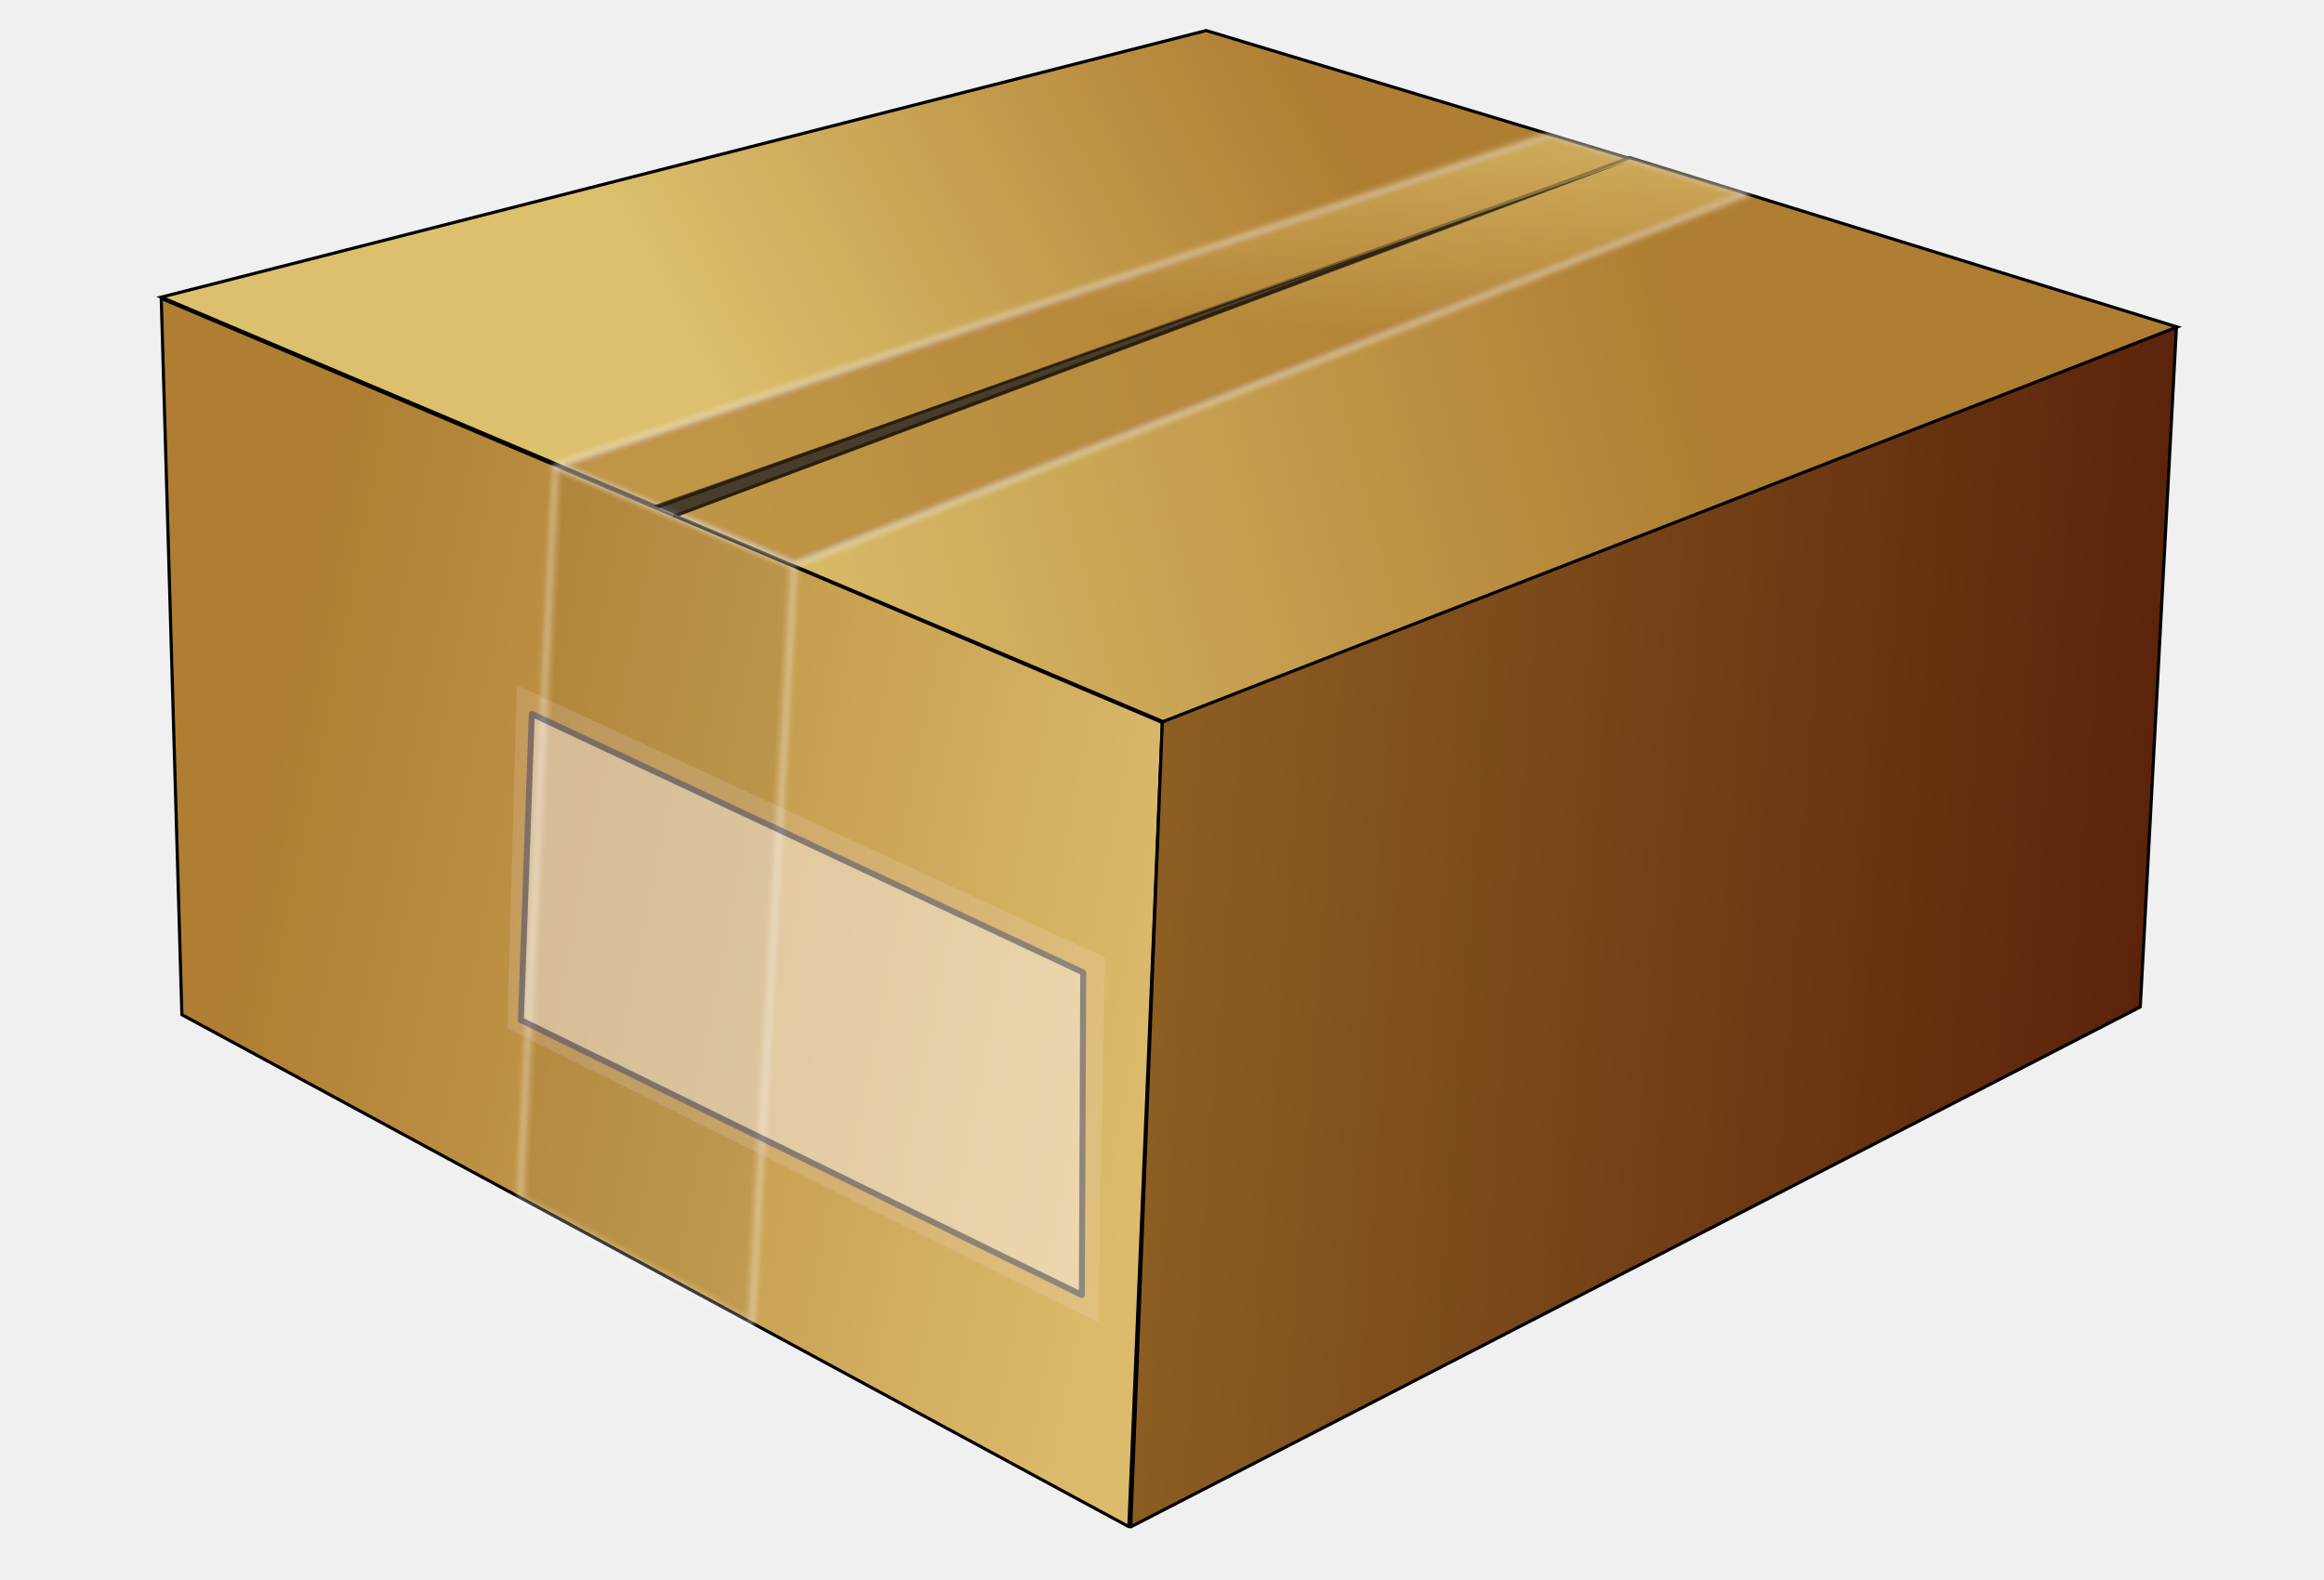
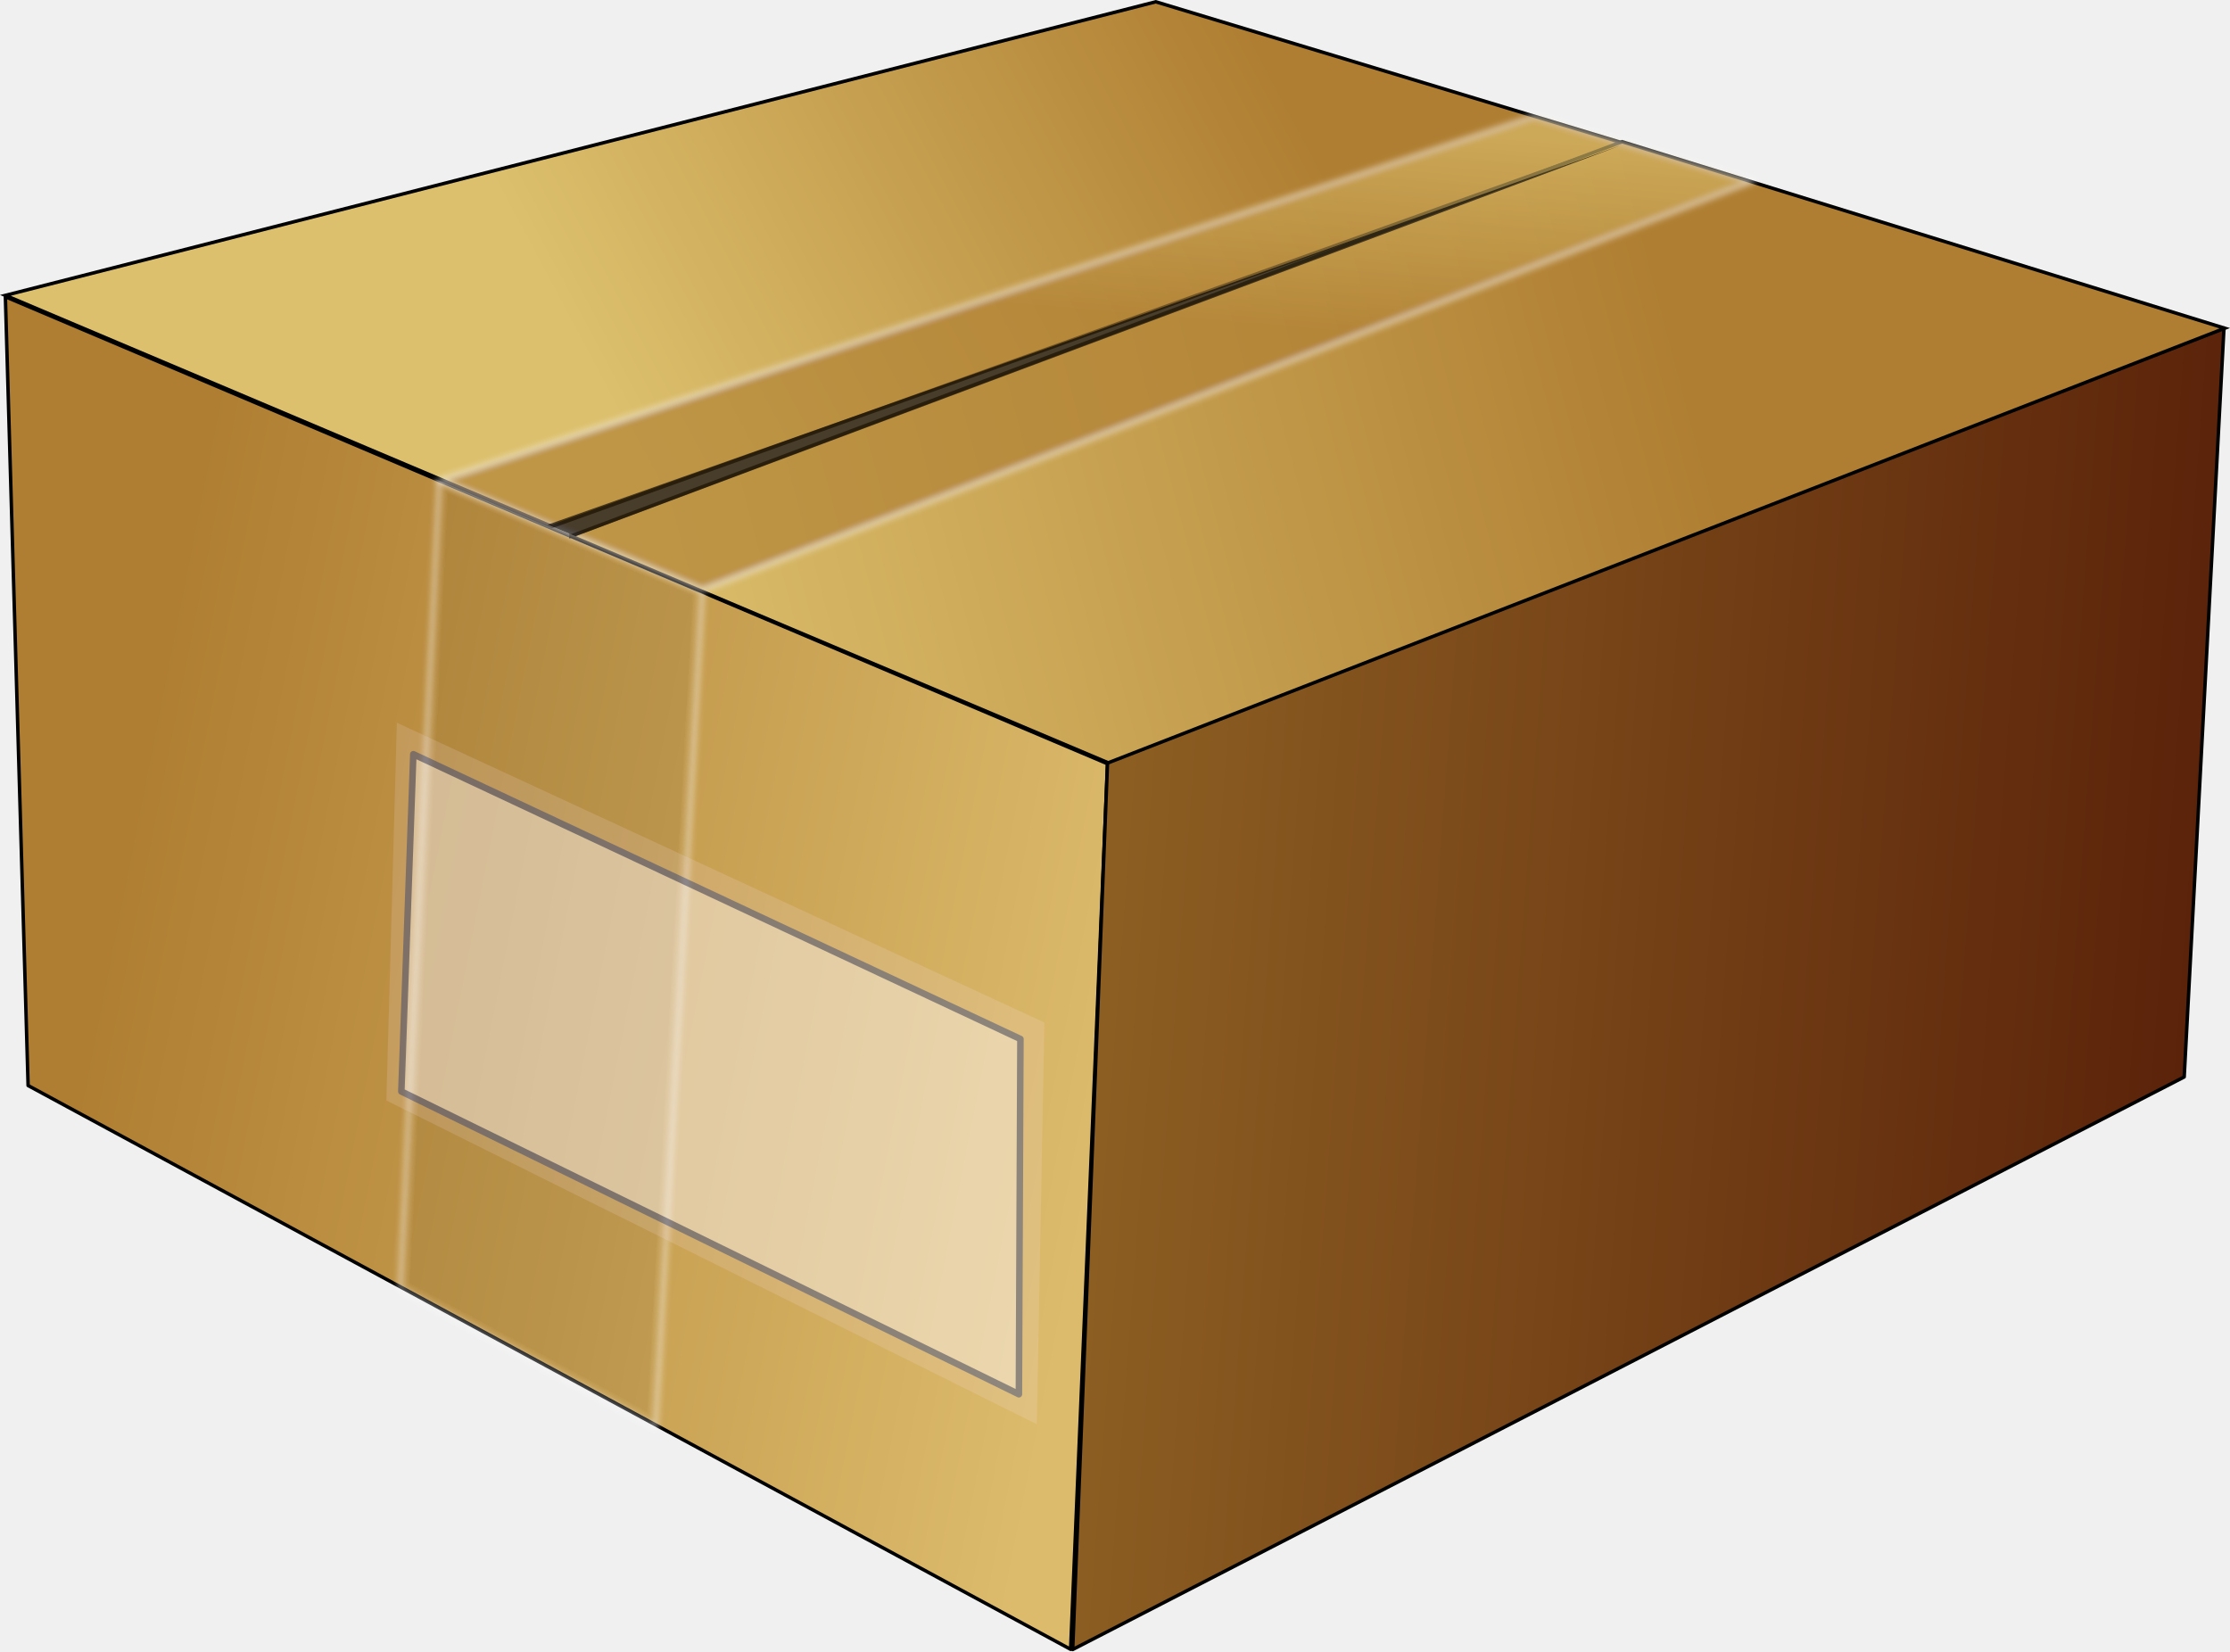
- <svg xmlns="http://www.w3.org/2000/svg" xmlns:xlink="http://www.w3.org/1999/xlink" id="svg2" viewBox="0 0 250 170" version="1.0">
+ <svg xmlns="http://www.w3.org/2000/svg" xmlns:xlink="http://www.w3.org/1999/xlink" id="svg2" viewBox="0 0 256 189.556" version="1.0" width="256" height="189.556">
  <defs id="defs4">
    <linearGradient id="linearGradient25701">
      <stop id="stop25703" style="stop-color:#dcc06d" offset="0" />
      <stop id="stop25705" style="stop-color:#af7e32" offset="1" />
    </linearGradient>
    <filter id="filter27663">
      <feGaussianBlur id="feGaussianBlur27665" stdDeviation="0.967" />
    </filter>
    <filter id="filter27667">
      <feGaussianBlur id="feGaussianBlur27669" stdDeviation="0.967" />
    </filter>
    <linearGradient id="linearGradient4142" y2="351.63" gradientUnits="userSpaceOnUse" x2="93.575" y1="408.69" x1="382.65">
      <stop id="stop25687" style="stop-color:#dcbb6c" offset="0" />
      <stop id="stop25689" style="stop-color:#af7e32" offset="1" />
    </linearGradient>
    <linearGradient id="linearGradient4144" y2="304.03" gradientUnits="userSpaceOnUse" x2="391.71" y1="327.35" x1="703.98">
      <stop id="stop5164" style="stop-color:#5b230a" offset="0" />
      <stop id="stop5166" style="stop-color:#8c5e22" offset="1" />
    </linearGradient>
    <linearGradient id="linearGradient4146" y2="69.749" gradientUnits="userSpaceOnUse" x2="431.2" y1="170.98" x1="241.54">
      <stop id="stop25695" style="stop-color:#dcc06d" offset="0" />
      <stop id="stop25697" style="stop-color:#af7e32" offset="1" />
    </linearGradient>
    <linearGradient id="linearGradient4148" y2="107.64" xlink:href="#linearGradient25701" gradientUnits="userSpaceOnUse" x2="540.41" y1="189.24" x1="232.03" />
    <linearGradient id="linearGradient4150" y2="160.57" xlink:href="#linearGradient25701" gradientUnits="userSpaceOnUse" x2="517.57" y1="99.216" x1="522.68" />
  </defs>
-   <g id="layer2">
-     <g id="g4131" transform="matrix(.33678 0 0 .33759 -5.6912 -16.583)">
-       <path id="path2222" style="stroke-linejoin:round;fill-rule:evenodd;stroke:#000000;stroke-width:1px;fill:url(#linearGradient4142)" d="m68.407 144.23l319.78 135.17-10.72 256.31-302.47-163.18-6.593-228.3z" />
-       <path id="path2224" style="stroke-linejoin:round;stroke:#000000;stroke-width:1px;fill:url(#linearGradient4144)" d="m388.19 278.57l323.9-125.27-11.54 216.75-322.48 165.71 10.12-257.19z" />
-       <path id="path9122" style="opacity:.647;stroke-width:1px;fill-opacity:.086;color:#000000;fill-rule:evenodd;filter:url(#filter27663);stroke:#ffffff;fill:#000000" d="m194.31 197.02l-11.34 234.38 74.09 40.07 13.61-242.69-76.36-31.76z" />
-       <path id="path22764" style="fill-rule:evenodd;stroke:#000000;stroke-width:1px;fill:url(#linearGradient4146)" d="m68.41 143.83l158.6 66.88 310.45-111.05-135.29-40.801-333.76 84.971z" />
-       <path id="path22766" style="fill-rule:evenodd;stroke:#000000;stroke-width:1px;fill:url(#linearGradient4148)" d="m232.53 213.47l155.84 65.65 323.95-125.78-174.86-53.987-304.93 114.12z" />
-       <path id="path6173" style="opacity:.647;fill-rule:evenodd;filter:url(#filter27667);stroke:#ffffff;stroke-width:1px;fill:url(#linearGradient4150)" d="m194.32 197.35l317.53-105.42 63.51 18.9-304.79 118.38-76.25-31.86z" />
-       <path id="path10093" style="fill-rule:evenodd;fill:#000000;fill-opacity:.636" d="m537.56 100.25l-311.82 109.95 8.1 3.35 303.72-113.3z" />
-       <path id="path15008" style="opacity:.142;fill-rule:evenodd;fill:#ffe9ff" d="m181.99 267.52l187.85 86.77-2.17 116.27-188.72-93.71 3.04-109.33z" />
-       <path id="path16948" style="opacity:.363;stroke-linejoin:round;fill-rule:evenodd;stroke:#002278;stroke-width:1.9;fill:#ffffff" d="m186.76 276.63l176.14 82.43-0.44 102.82-179.17-87.63 3.47-97.62z" />
-     </g>
+   <g id="g4131" transform="matrix(0.395675,0,0,0.3966267,-26.44877,-23.13927)">
+     <path id="path2222" style="fill:url(#linearGradient4142);fill-rule:evenodd;stroke:#000000;stroke-width:1px;stroke-linejoin:round" d="M 68.407,144.23 388.187,279.4 377.467,535.71 74.997,372.53 68.404,144.23 Z" />
+     <path id="path2224" style="fill:url(#linearGradient4144);stroke:#000000;stroke-width:1px;stroke-linejoin:round" d="M 388.19,278.57 712.09,153.3 700.55,370.05 378.07,535.76 Z" />
+     <path id="path9122" style="color:#000000;opacity:0.647;fill:#000000;fill-opacity:0.086;fill-rule:evenodd;stroke:#ffffff;stroke-width:1px;filter:url(#filter27663)" d="m 194.31,197.02 -11.34,234.38 74.09,40.07 13.61,-242.69 z" />
+     <path id="path22764" style="fill:url(#linearGradient4146);fill-rule:evenodd;stroke:#000000;stroke-width:1px" d="M 68.41,143.83 227.01,210.71 537.46,99.66 402.17,58.859 Z" />
+     <path id="path22766" style="fill:url(#linearGradient4148);fill-rule:evenodd;stroke:#000000;stroke-width:1px" d="M 232.53,213.47 388.37,279.12 712.32,153.34 537.46,99.353 232.53,213.473 Z" />
+     <path id="path6173" style="opacity:0.647;fill:url(#linearGradient4150);fill-rule:evenodd;stroke:#ffffff;stroke-width:1px;filter:url(#filter27667)" d="M 194.32,197.35 511.85,91.93 575.36,110.83 270.57,229.21 Z" />
+     <path id="path10093" style="fill:#000000;fill-opacity:0.636;fill-rule:evenodd" d="m 537.56,100.25 -311.82,109.95 8.1,3.35 z" />
+     <path id="path15008" style="opacity:0.142;fill:#ffe9ff;fill-rule:evenodd" d="m 181.99,267.52 187.85,86.77 -2.17,116.27 -188.72,-93.71 z" />
+     <path id="path16948" style="opacity:0.363;fill:#ffffff;fill-rule:evenodd;stroke:#002278;stroke-width:1.9;stroke-linejoin:round" d="M 186.76,276.63 362.9,359.06 362.46,461.88 183.29,374.25 Z" />
  </g>
</svg>
